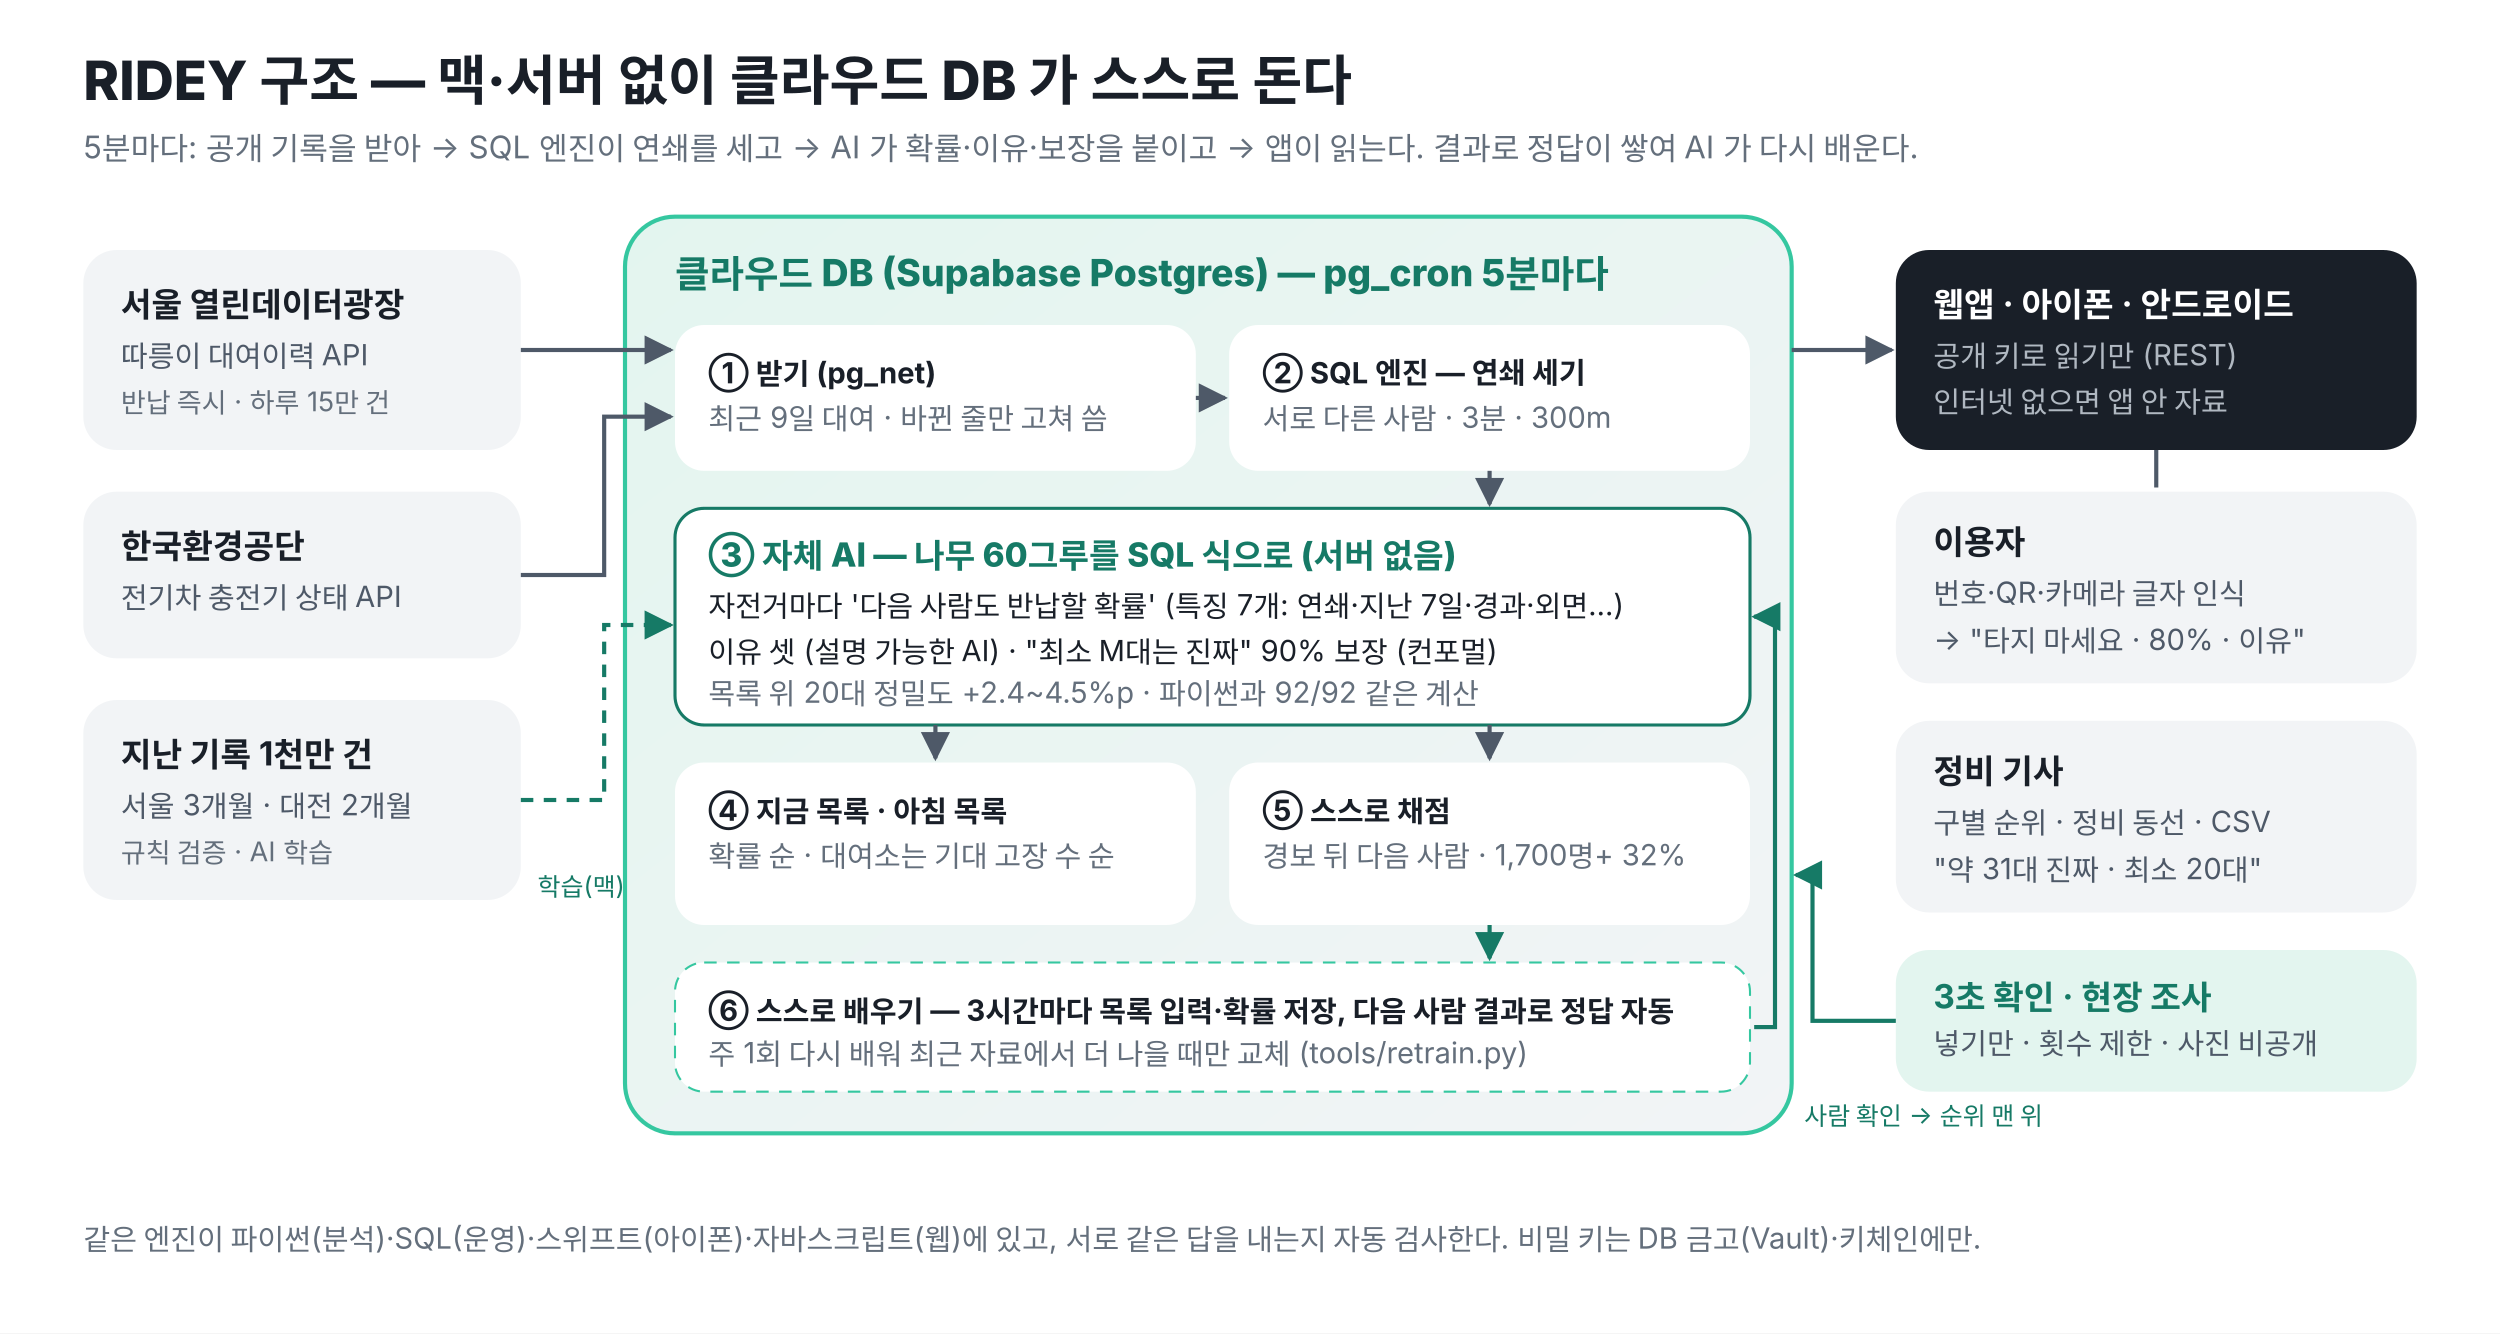
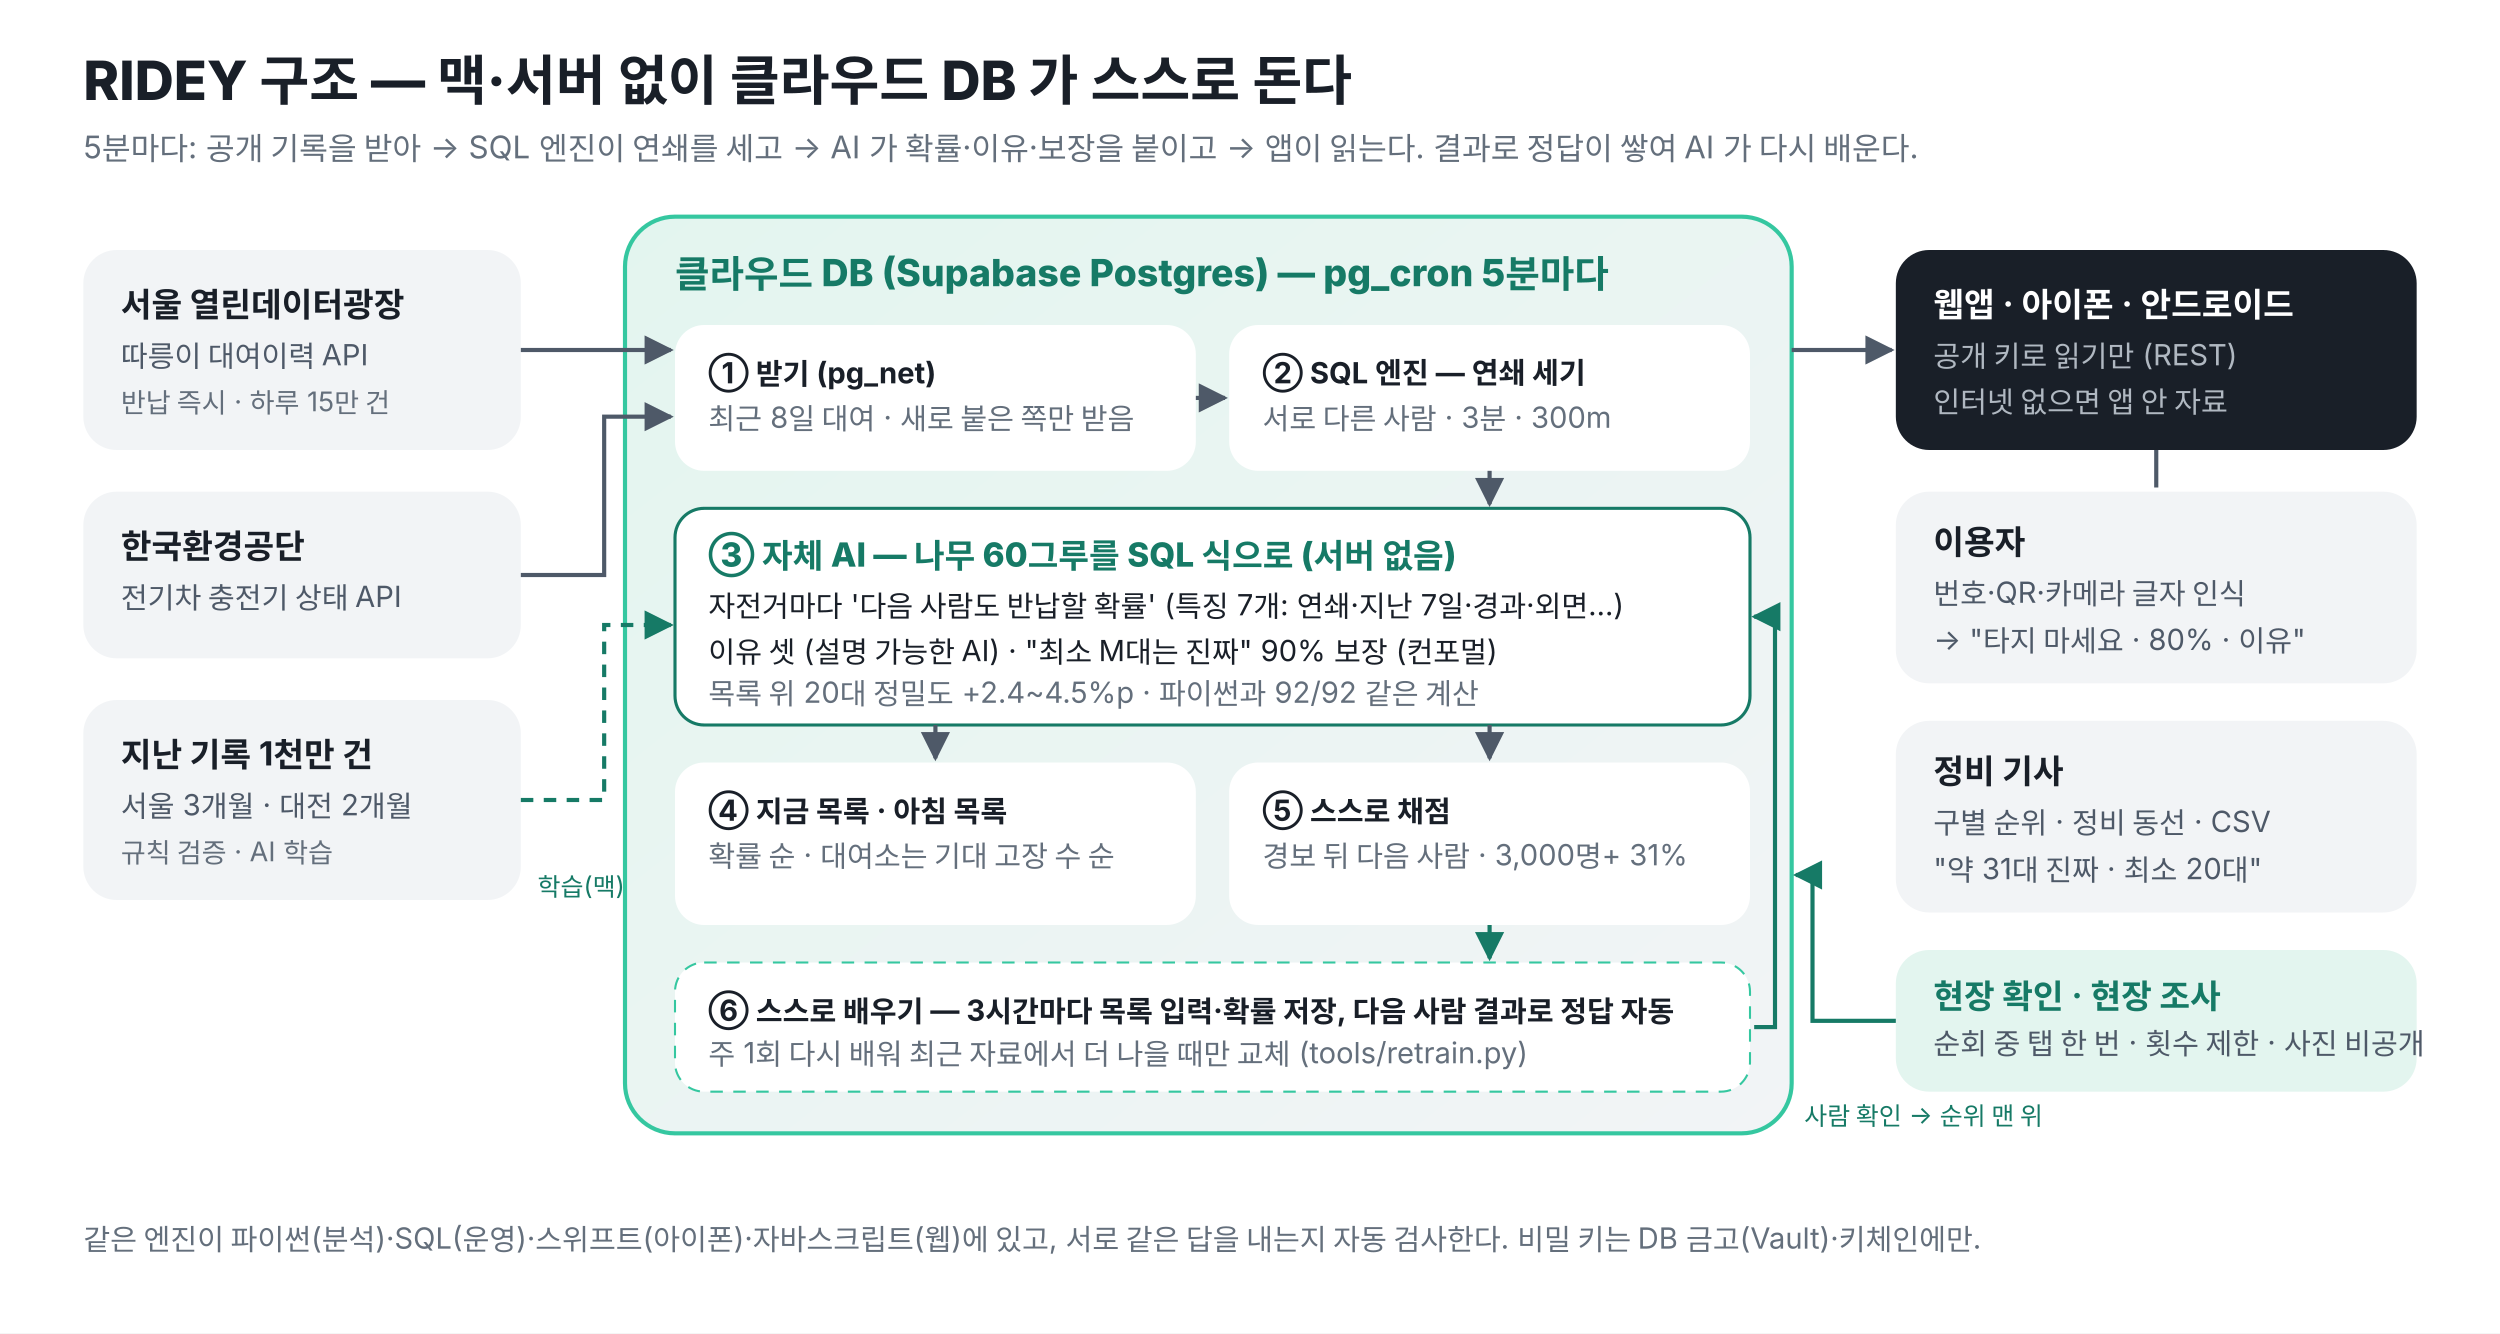
<svg xmlns="http://www.w3.org/2000/svg" viewBox="0 0 1200 640" font-family="-apple-system, 'Apple SD Gothic Neo', 'Noto Sans KR', 'Pretendard', sans-serif">
  <defs>
    <marker id="a" viewBox="0 0 10 10" refX="9" refY="5" markerWidth="7" markerHeight="7" orient="auto-start-reverse">
      <path d="M0 0 L10 5 L0 10 z" fill="#4E5968" />
    </marker>
    <marker id="g" viewBox="0 0 10 10" refX="9" refY="5" markerWidth="7" markerHeight="7" orient="auto-start-reverse">
      <path d="M0 0 L10 5 L0 10 z" fill="#167A66" />
    </marker>
    <linearGradient id="db" x1="0" y1="0" x2="1" y2="1">
      <stop offset="0" stop-color="#E3F5EF" />
      <stop offset="1" stop-color="#F2F4F6" />
    </linearGradient>
  </defs>
  <rect width="1200" height="640" fill="#ffffff" />
  <text x="40" y="48" font-size="26" font-weight="800" fill="#191F28">RIDEY 구조 — 맥·서버 없이 클라우드 DB 가 스스로 돈다</text>
  <text x="40" y="76" font-size="15" fill="#646F7C">5분마다: 공개 기록을 받아 → SQL 엔진이 연쇄를 세고 → AI 가 확률·이유·보장을 붙이고 → 앱이 읽는다. 결과로 정답이 쌓여 AI 가 다시 배운다.</text>
  <g>
    <rect x="40" y="120" width="210" height="96" rx="16" fill="#F2F4F6" />
    <text x="58" y="152" font-size="16" font-weight="700" fill="#191F28">서울 열린데이터광장</text>
    <text x="58" y="176" font-size="14" fill="#4E5968">따릉이 대여이력 API</text>
    <text x="58" y="198" font-size="13" fill="#646F7C">반납 즉시 · 하루 15만 건</text>
    <rect x="40" y="236" width="210" height="80" rx="16" fill="#F2F4F6" />
    <text x="58" y="268" font-size="16" font-weight="700" fill="#191F28">한국환경공단</text>
    <text x="58" y="292" font-size="14" fill="#4E5968">전기차 충전기 상태 API</text>
    <rect x="40" y="336" width="210" height="96" rx="16" fill="#F2F4F6" />
    <text x="58" y="368" font-size="16" font-weight="700" fill="#191F28">지난 기록 1천만 건</text>
    <text x="58" y="392" font-size="14" fill="#4E5968">서울 3개월 · 대전 2개월</text>
    <text x="58" y="414" font-size="13" fill="#646F7C">규칙 검증 · AI 학습</text>
  </g>
  <rect x="300" y="104" width="560" height="440" rx="24" fill="url(#db)" stroke="#35C7A0" stroke-width="2" />
  <text x="324" y="138" font-size="18" font-weight="800" fill="#167A66">클라우드 DB (Supabase Postgres) — pg_cron 5분마다</text>
  <g font-size="14">
    <rect x="324" y="156" width="250" height="70" rx="14" fill="#fff" />
    <text x="340" y="184" font-weight="700" fill="#191F28">① 받기 (pg_net)</text>
-     <text x="340" y="206" fill="#646F7C">최근 9일 대여 · 바뀐 줄만 고쳐 씀</text>
+     <text x="340" y="206" fill="#646F7C">최근 8일 대여 · 새로 붙은 쪽만 받음</text>
    <rect x="590" y="156" width="250" height="70" rx="14" fill="#fff" />
    <text x="606" y="184" font-weight="700" fill="#191F28">② SQL 엔진 — 연쇄 세기</text>
    <text x="606" y="206" fill="#646F7C">서로 다른 사람 · 3분 · 300m</text>
    <rect x="324" y="244" width="516" height="104" rx="14" fill="#fff" stroke="#167A66" stroke-width="1.5" />
    <text x="340" y="272" font-weight="800" fill="#167A66" font-size="16">③ 자체 AI — 나무 60그루를 SQL 식으로 (서버 없음)</text>
    <text x="340" y="296" fill="#191F28">자전거마다 '다음 사람도 반납할 확률' (특징 7개: 연쇄·지난 7일·경과·외면…)</text>
    <text x="340" y="318" fill="#191F28">이유 셋 (설명 가능한 AI) · "최소 M대는 진짜" 90% 보장 (컨포멀)</text>
    <text x="340" y="338" fill="#646F7C">목록 위 20대 정밀도 +2.4~4.5%p · 파이썬과 92/92 같은 계산</text>
    <rect x="324" y="366" width="250" height="78" rx="14" fill="#fff" />
    <text x="340" y="394" font-weight="700" fill="#191F28">④ 지금 목록 · 아침 목록</text>
    <text x="340" y="416" fill="#646F7C">확률 순 · 대여소는 기대 고장 수 순</text>
    <rect x="590" y="366" width="250" height="78" rx="14" fill="#fff" />
    <text x="606" y="394" font-weight="700" fill="#191F28">⑤ 스스로 채점</text>
-     <text x="606" y="416" fill="#646F7C">경보 뒤 다음 사람 · 1,700명+ 32%</text>
+     <text x="606" y="416" fill="#646F7C">경보 뒤 다음 사람 · 3,000명+ 31%</text>
    <rect x="324" y="462" width="516" height="62" rx="14" fill="#fff" stroke="#35C7A0" stroke-dasharray="6 5" />
    <text x="340" y="490" font-weight="700" fill="#191F28">⑥ 스스로 배우기 — 3시간마다 목록 입력·확률 저장, 다음 사람 결과로 정답 자동</text>
    <text x="340" y="511" fill="#646F7C">주 1회 다시 배워 최근 자료에서 더 나을 때만 교체 (tools/retrain.py)</text>
  </g>
  <path d="M574 191 H588" stroke="#4E5968" stroke-width="2" marker-end="url(#a)" />
  <path d="M715 226 V242" stroke="#4E5968" stroke-width="2" marker-end="url(#a)" />
  <path d="M449 348 V364" stroke="#4E5968" stroke-width="2" marker-end="url(#a)" />
  <path d="M715 348 V364" stroke="#4E5968" stroke-width="2" marker-end="url(#a)" />
  <path d="M715 444 V460" stroke="#167A66" stroke-width="2" marker-end="url(#g)" />
  <path d="M842 493 H852 V296 H842" fill="none" stroke="#167A66" stroke-width="2" marker-end="url(#g)" />
  <path d="M250 168 H322" stroke="#4E5968" stroke-width="2" marker-end="url(#a)" />
  <path d="M250 276 H290 V200 H322" fill="none" stroke="#4E5968" stroke-width="2" marker-end="url(#a)" />
  <path d="M250 384 H290 V300 H322" fill="none" stroke="#167A66" stroke-width="2" stroke-dasharray="6 5" marker-end="url(#g)" />
  <text x="258" y="430" font-size="12" fill="#167A66">학습(맥)</text>
  <g font-size="14">
    <rect x="910" y="120" width="250" height="96" rx="16" fill="#191F28" />
    <text x="928" y="152" font-size="16" font-weight="700" fill="#fff">웹앱 · 아이폰 · 안드로이드</text>
    <text x="928" y="176" fill="#B0B8C1">공개 키로 읽기만 (REST)</text>
    <text x="928" y="198" fill="#B0B8C1">인터넷 없으면 앱 안 자료</text>
    <rect x="910" y="236" width="250" height="92" rx="16" fill="#F2F4F6" />
    <text x="928" y="266" font-size="16" font-weight="700" fill="#191F28">이용자</text>
    <text x="928" y="290" fill="#4E5968">번호·QR·카메라 글자 인식</text>
    <text x="928" y="312" fill="#4E5968">→ "타지 마세요 · 80% · 이유"</text>
    <rect x="910" y="346" width="250" height="92" rx="16" fill="#F2F4F6" />
    <text x="928" y="376" font-size="16" font-weight="700" fill="#191F28">정비 기사</text>
    <text x="928" y="400" fill="#4E5968">구별 순위 · 정비 동선 · CSV</text>
    <text x="928" y="422" fill="#4E5968">"약 31대 진짜 · 최소 20대"</text>
    <rect x="910" y="456" width="250" height="68" rx="16" fill="#E3F5EF" />
-     <text x="928" y="484" font-size="16" font-weight="700" fill="#167A66">3초 확인 · 현장 조사</text>
-     <text x="928" y="506" fill="#4E5968">넣기만 · 횟수 제한 · 사진 비공개</text>
+     <text x="928" y="484" font-size="16" font-weight="700" fill="#167A66">현장 확인 · 현장 조사</text>
+     <text x="928" y="506" fill="#4E5968">순회 중 탭 한 번 · 횟수 제한 · 사진 비공개</text>
  </g>
  <path d="M860 168 H908" stroke="#4E5968" stroke-width="2" marker-end="url(#a)" />
  <path d="M1035 216 V234" stroke="#4E5968" stroke-width="2" />
  <path d="M910 490 H870 V420 H862" fill="none" stroke="#167A66" stroke-width="2" marker-end="url(#g)" />
  <text x="866" y="540" font-size="12" fill="#167A66">사람 확인 → 순위 맨 위</text>
  <text x="40" y="600" font-size="14" fill="#646F7C">같은 엔진이 파이썬(분석)·SQL(운영)·스위프트(아이폰)·자바스크립트(웹)에 있고, 서로 같은 답을 내는지 자동 검사한다. 비밀 키는 DB 금고(Vault)·키체인에만.</text>
</svg>
